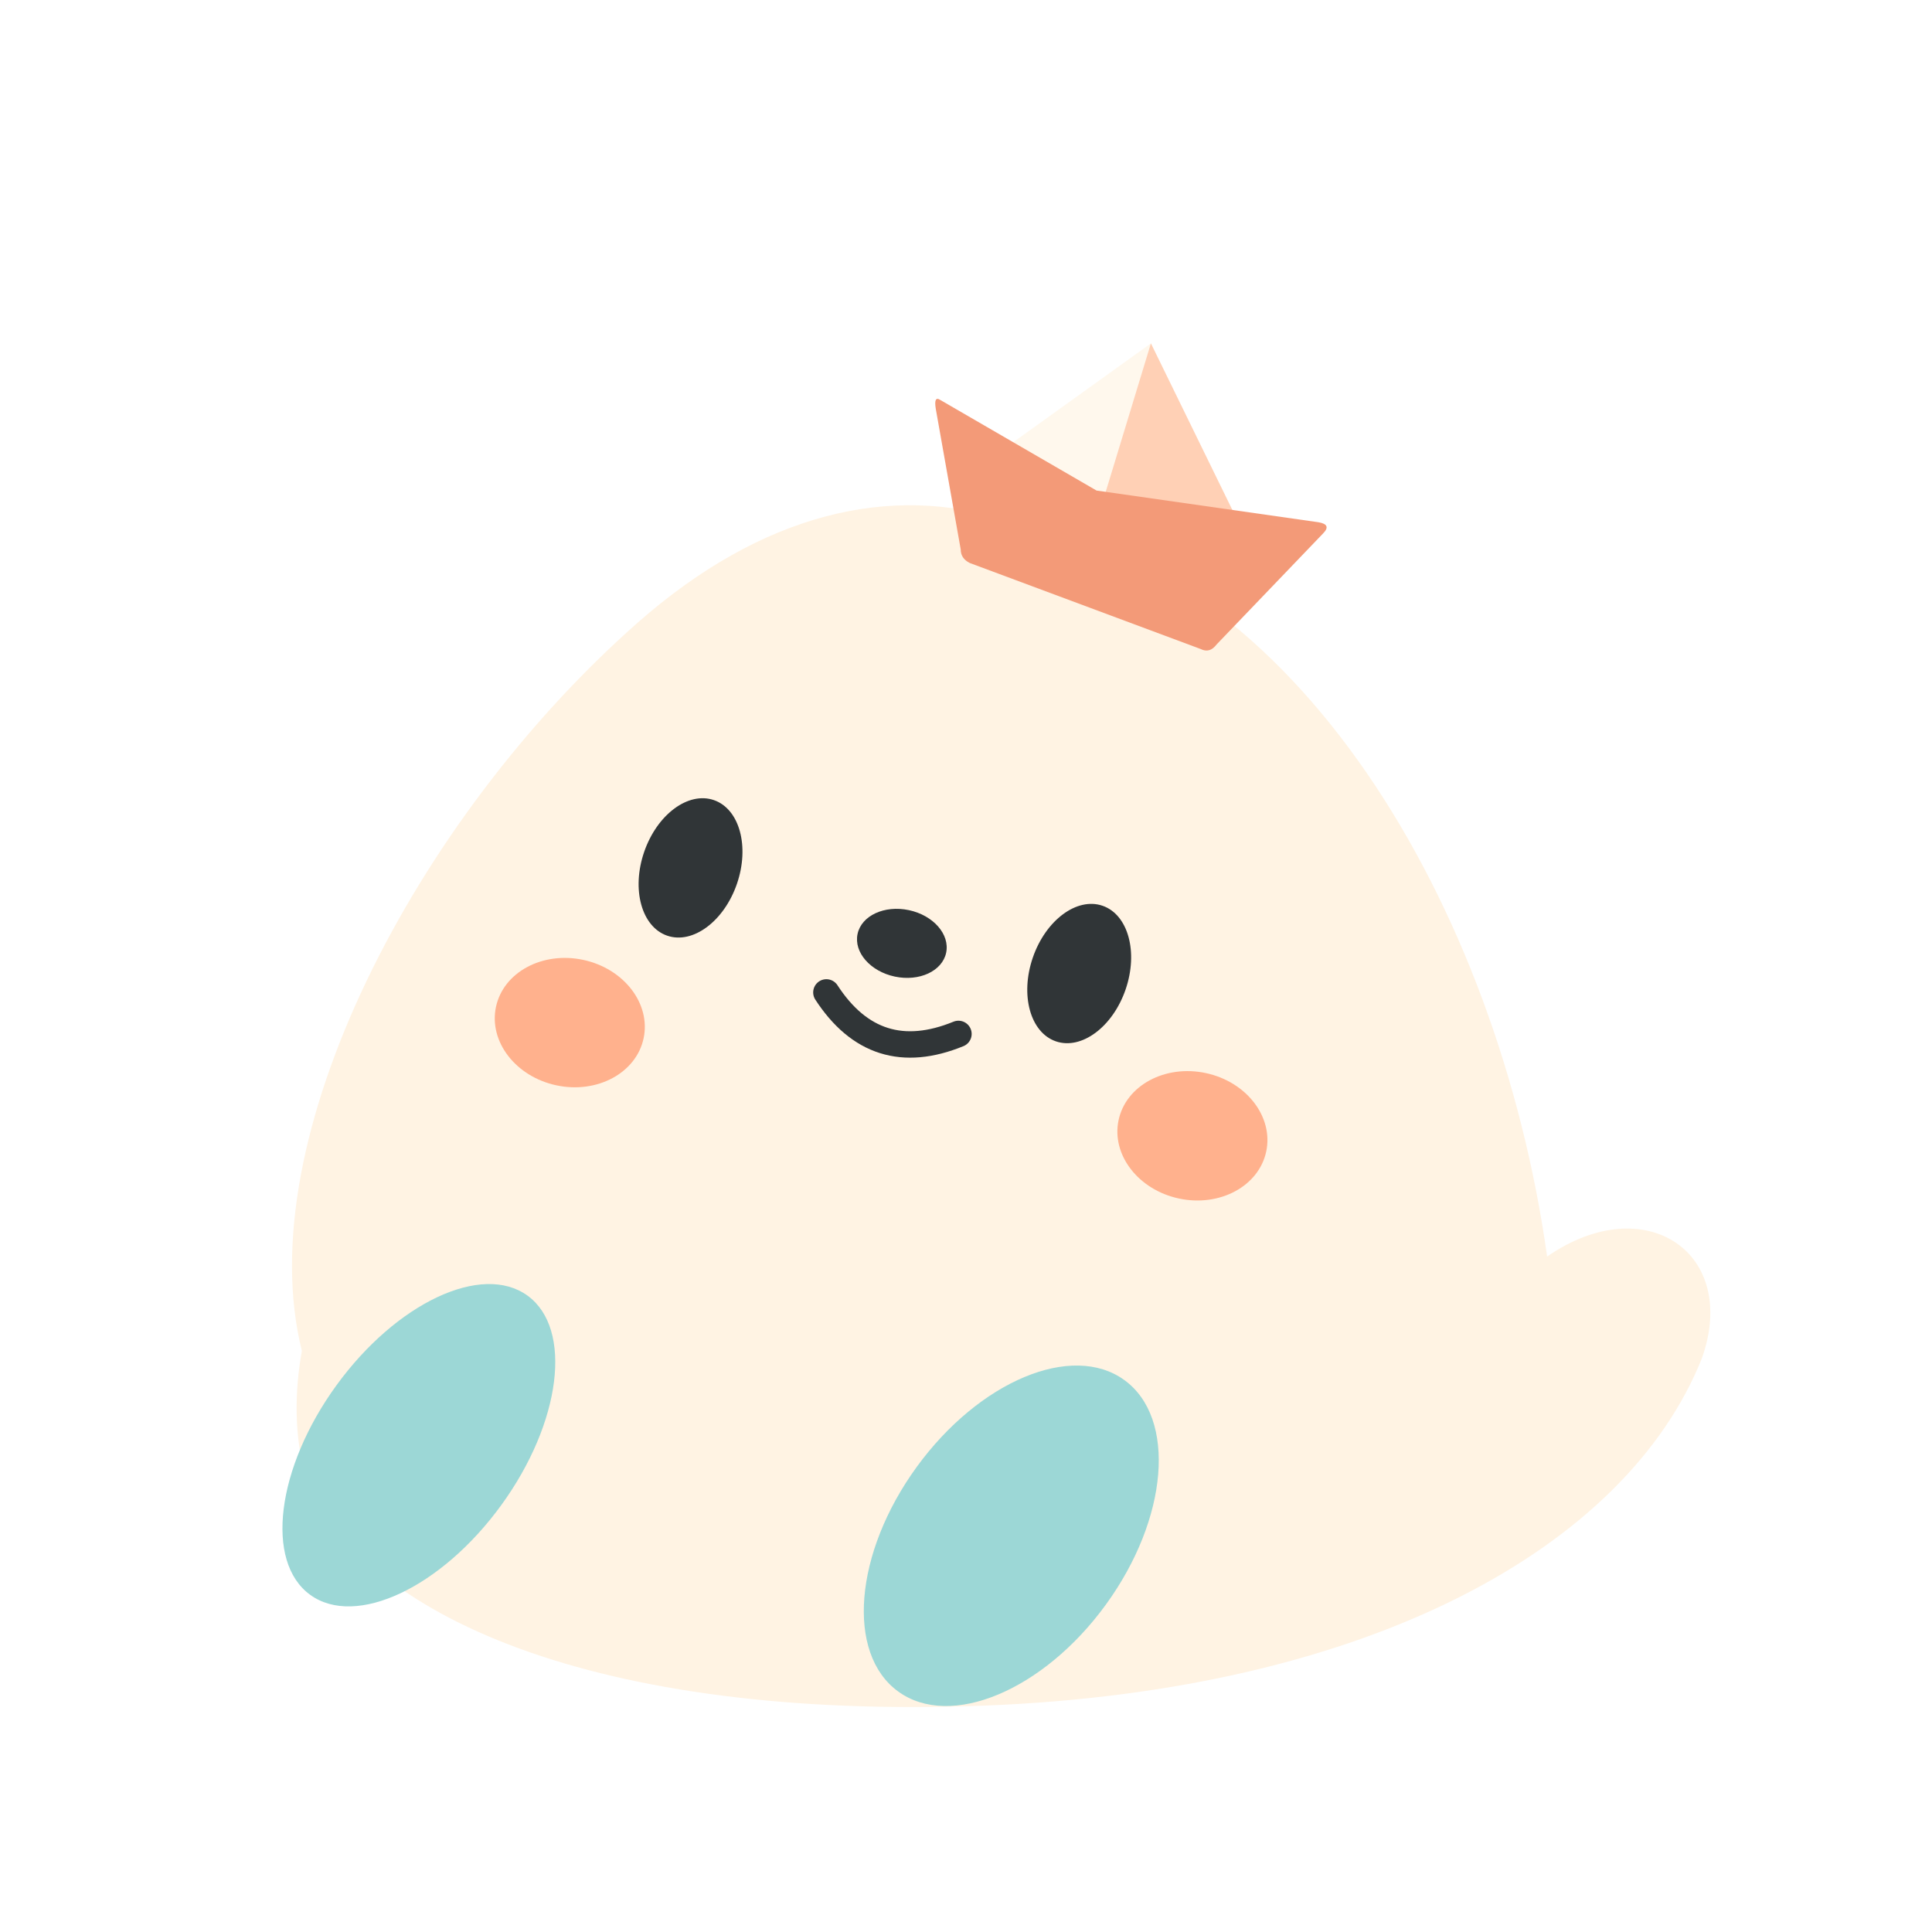
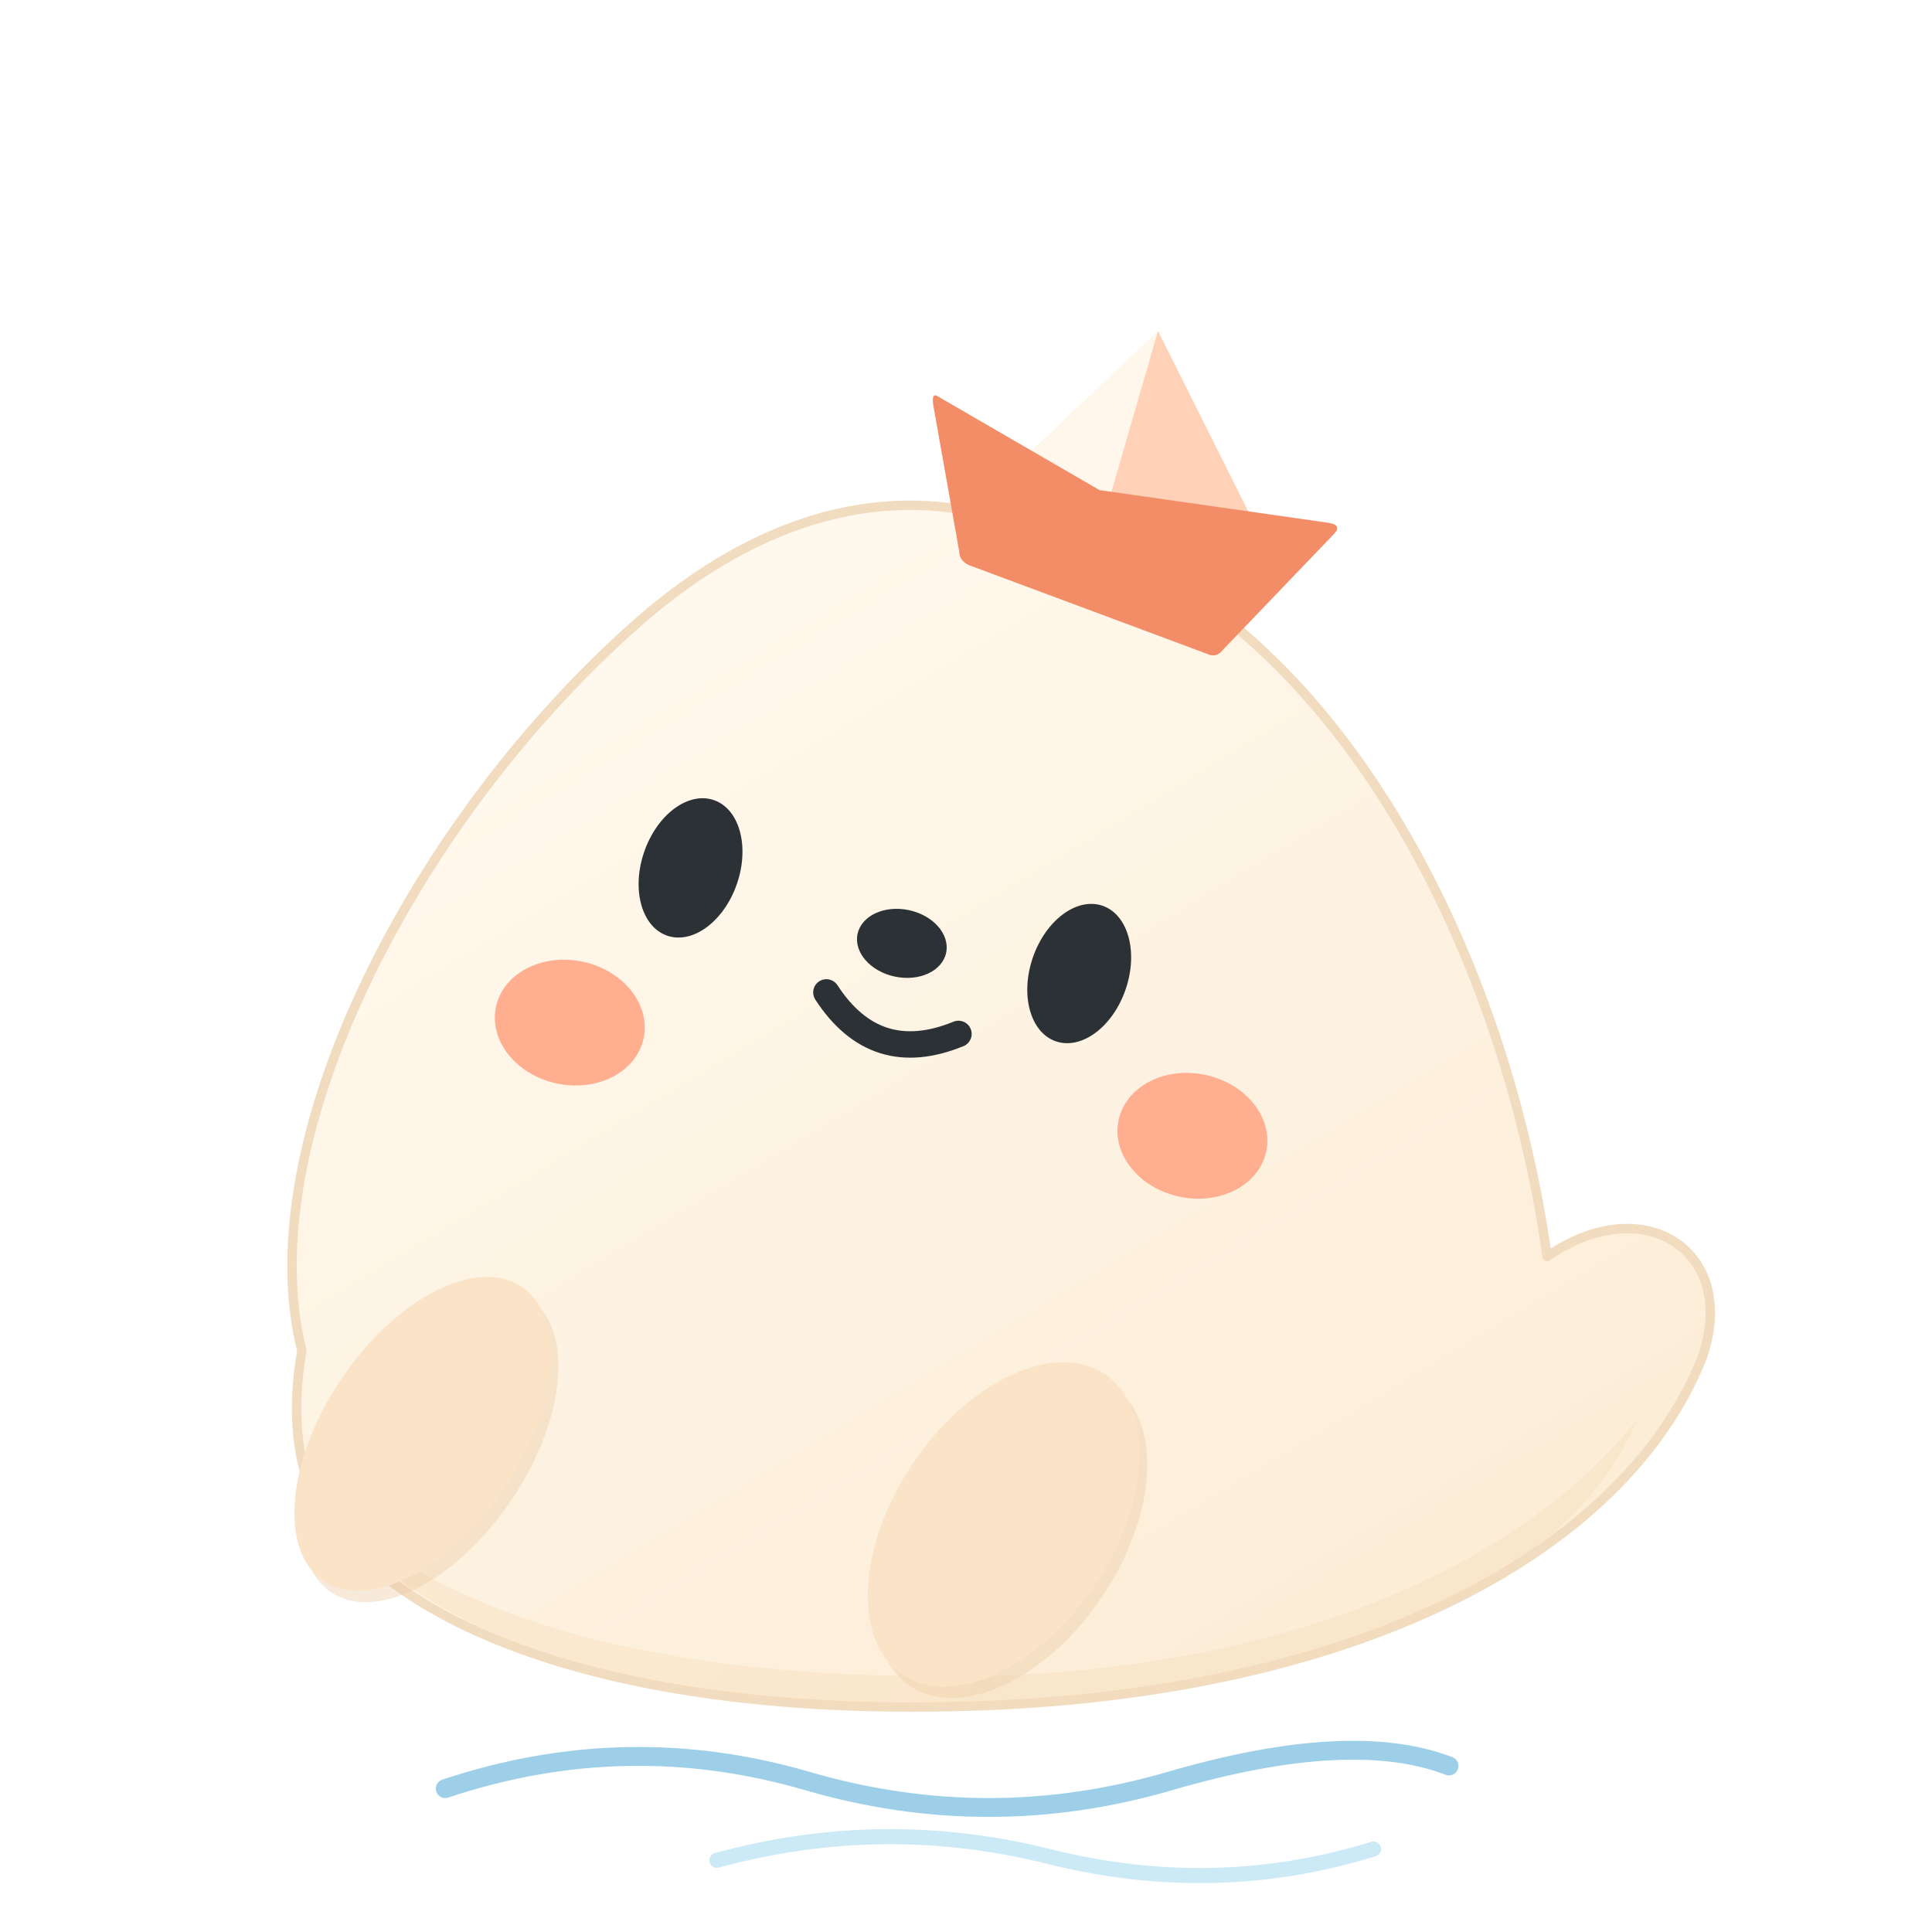
<svg xmlns="http://www.w3.org/2000/svg" viewBox="0 0 512 512" role="img" aria-labelledby="seal-title">
-   <path fill="#FFF3E3" d="M80 358C66 302 110 217 169 165C202 136 236 128 267 138C343 149 397 240 410 333C436 315 461 332 451 360C431 410 363 448 261 452C158 456 95 428 81 391C78 381 78 369 80 358Z" />
-   <g transform="translate(290 145) scale(.6) translate(-290 -145)">
-     <path fill="#FFF8ED" d="M237 111L315 55L359 145Z" />
-     <path fill="#FFD0B5" d="M315 55L359 145L294 124Z" />
-     <path fill="#F39A78" d="M222 80Q219 78 220 84L231 146Q231 150 235 152L337 190Q341 192 344 188L391 139Q395 135 389 134L291 120Z" />
+   <style>
+     .skipper-float {
+       transform-origin: 256px 320px;
+       animation: skipper-bob 4.2s ease-in-out infinite;
+     }
+     .skipper-hat {
+       transform-origin: 295px 145px;
+       animation: skipper-hat-tilt 4.2s ease-in-out infinite;
+     }
+     .skipper-eyes {
+       transform-origin: 235px 244px;
+       animation: skipper-blink 5.6s ease-in-out infinite;
+     }
+     .skipper-wave-1 {
+       animation: skipper-wave-a 4.2s ease-in-out infinite;
+     }
+     .skipper-wave-2 {
+       animation: skipper-wave-b 4.2s ease-in-out infinite;
+     }
+     @keyframes skipper-bob {
+       0%, 100% { transform: translateY(0px) rotate(0deg); }
+       50% { transform: translateY(-8px) rotate(-1.2deg); }
+     }
+     @keyframes skipper-hat-tilt {
+       0%, 100% { transform: rotate(0deg) translateY(0px); }
+       50% { transform: rotate(2.4deg) translateY(-2px); }
+     }
+     @keyframes skipper-blink {
+       0%, 44%, 48%, 100% { transform: scaleY(1); }
+       46% { transform: scaleY(0.12); }
+     }
+     @keyframes skipper-wave-a {
+       0%, 100% { transform: translateX(0px); opacity: 0.72; }
+       50% { transform: translateX(-6px); opacity: 0.95; }
+     }
+     @keyframes skipper-wave-b {
+       0%, 100% { transform: translateX(0px); opacity: 0.52; }
+       50% { transform: translateX(6px); opacity: 0.78; }
+     }
+     @media (prefers-reduced-motion: reduce) {
+       .skipper-float, .skipper-hat, .skipper-eyes, .skipper-wave-1, .skipper-wave-2 {
+         animation: none !important;
+       }
+     }
+   </style>
+   <defs>
+     <linearGradient id="skipper-body-grad" x1="0.2" y1="0.08" x2="0.82" y2="0.96">
+       <stop offset="0%" stop-color="#FFF9EE" />
+       <stop offset="100%" stop-color="#FCECD5" />
+     </linearGradient>
+     <linearGradient id="skipper-icon-bg" x1="0.15" y1="0.05" x2="0.85" y2="0.95">
+       <stop offset="0%" stop-color="#5693BE" />
+       <stop offset="100%" stop-color="#3B729C" />
+     </linearGradient>
+   </defs>
+   <g class="skipper-float">
+     <path fill="url(#skipper-body-grad)" stroke="#F2DCC0" stroke-width="2.5" stroke-linejoin="round" d="M80 358C66 302 110 217 169 165C202 136 236 128 267 138C343 149 397 240 410 333C436 315 461 332 451 360C431 410 363 448 261 452C158 456 95 428 81 391C78 381 78 369 80 358Z" />
+     <path fill="#F5DCB8" opacity="0.38" d="M98 408C136 436 196 446 266 444C344 441 404 414 434 376C416 419 354 449 261 452C168 455 108 432 86 398C90 402 94 405 98 408Z" />
+     <g class="skipper-hat">
+       <g transform="translate(292 146) scale(0.62) translate(-292 -146)">
+         <path fill="#FFF6EC" d="M242 122L316 52L364 148Z" />
+         <path fill="#FFD2B8" d="M316 52L364 148L294 128Z" />
+         <path fill="#F38D68" d="M222 80Q219 78 220 84L231 146Q231 150 235 152L337 190Q341 192 344 188L391 139Q395 135 389 134L291 120Z" />
+       </g>
+     </g>
+     <g class="skipper-eyes" fill="#2C3135">
+       <ellipse cx="183" cy="230" rx="13" ry="19" transform="rotate(19 183 230)" />
+       <ellipse cx="286" cy="258" rx="13" ry="19" transform="rotate(19 286 258)" />
+     </g>
+     <ellipse cx="239" cy="250" rx="12" ry="9" transform="rotate(12 239 250)" fill="#2C3135" />
+     <path d="M219 263Q232 283 254 274" fill="none" stroke="#2C3135" stroke-width="7" stroke-linecap="round" />
+     <g fill="#FFAE90">
+       <ellipse cx="151" cy="271" rx="20" ry="16.5" transform="rotate(12 151 271)" />
+       <ellipse cx="316" cy="301" rx="20" ry="16.5" transform="rotate(12 316 301)" />
+     </g>
+     <g class="skipper-flippers">
+       <ellipse cx="114" cy="383" rx="26" ry="47" transform="rotate(34 114 383)" fill="#EBCAA5" opacity="0.4" />
+       <ellipse cx="112" cy="380" rx="26" ry="47" transform="rotate(34 112 380)" fill="#FAE3C6" />
+       <ellipse cx="268" cy="407" rx="29" ry="48" transform="rotate(34 268 407)" fill="#EBCAA5" opacity="0.4" />
+       <ellipse cx="266" cy="404" rx="29" ry="48" transform="rotate(34 266 404)" fill="#FAE3C6" />
+     </g>
  </g>
-   <g fill="#303537">
-     <ellipse cx="183" cy="230" rx="13" ry="19" transform="rotate(19 183 230)" />
-     <ellipse cx="286" cy="258" rx="13" ry="19" transform="rotate(19 286 258)" />
-     <ellipse cx="239" cy="250" rx="12" ry="9" transform="rotate(12 239 250)" />
-   </g>
-   <path d="M219 263Q232 283 254 274" fill="none" stroke="#303537" stroke-width="7" stroke-linecap="round" />
-   <g fill="#FFB18D">
-     <ellipse cx="151" cy="271" rx="20" ry="17" transform="rotate(12 151 271)" />
-     <ellipse cx="316" cy="301" rx="20" ry="17" transform="rotate(12 316 301)" />
-   </g>
-   <g fill="#9CD7D6">
-     <ellipse cx="111" cy="383" rx="27" ry="49" transform="rotate(36 111 383)" />
-     <ellipse cx="268" cy="407" rx="31" ry="51" transform="rotate(36 268 407)" />
+   <g fill="none" stroke-linecap="round">
+     <path class="skipper-wave-1" stroke="#78BEE0" stroke-width="5" stroke-opacity="0.72" d="M118 474Q166 458 214 472T310 472T384 468" />
+     <path class="skipper-wave-2" stroke="#A2D6EE" stroke-width="4" stroke-opacity="0.55" d="M190 493Q234 481 278 492T364 490" />
  </g>
</svg>
